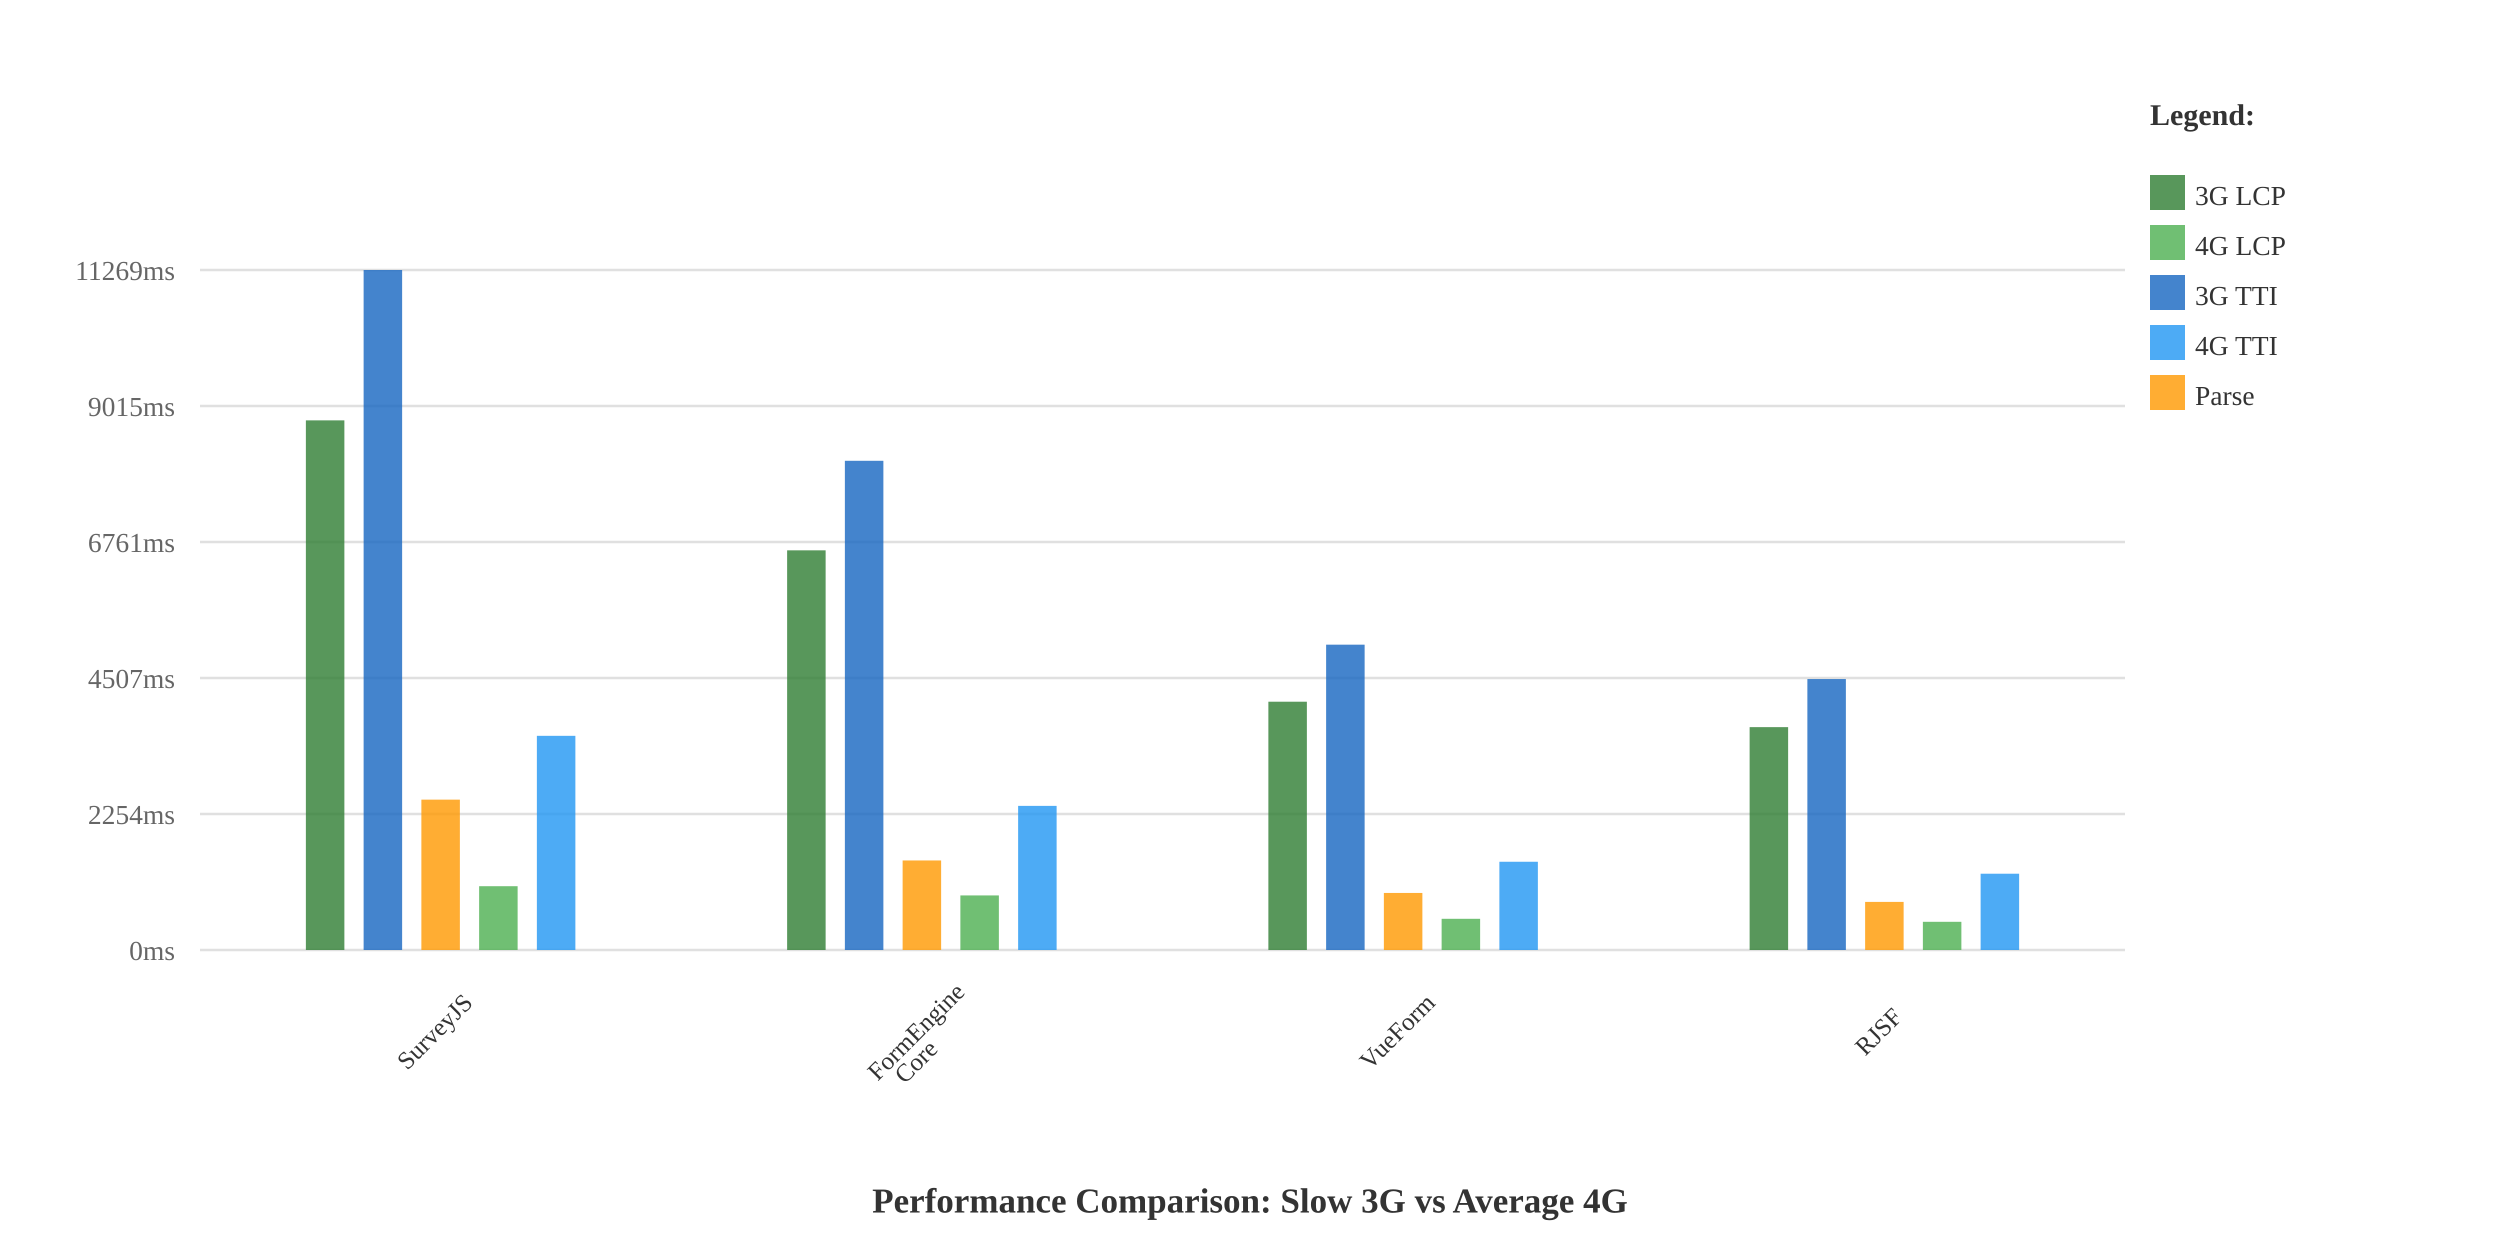
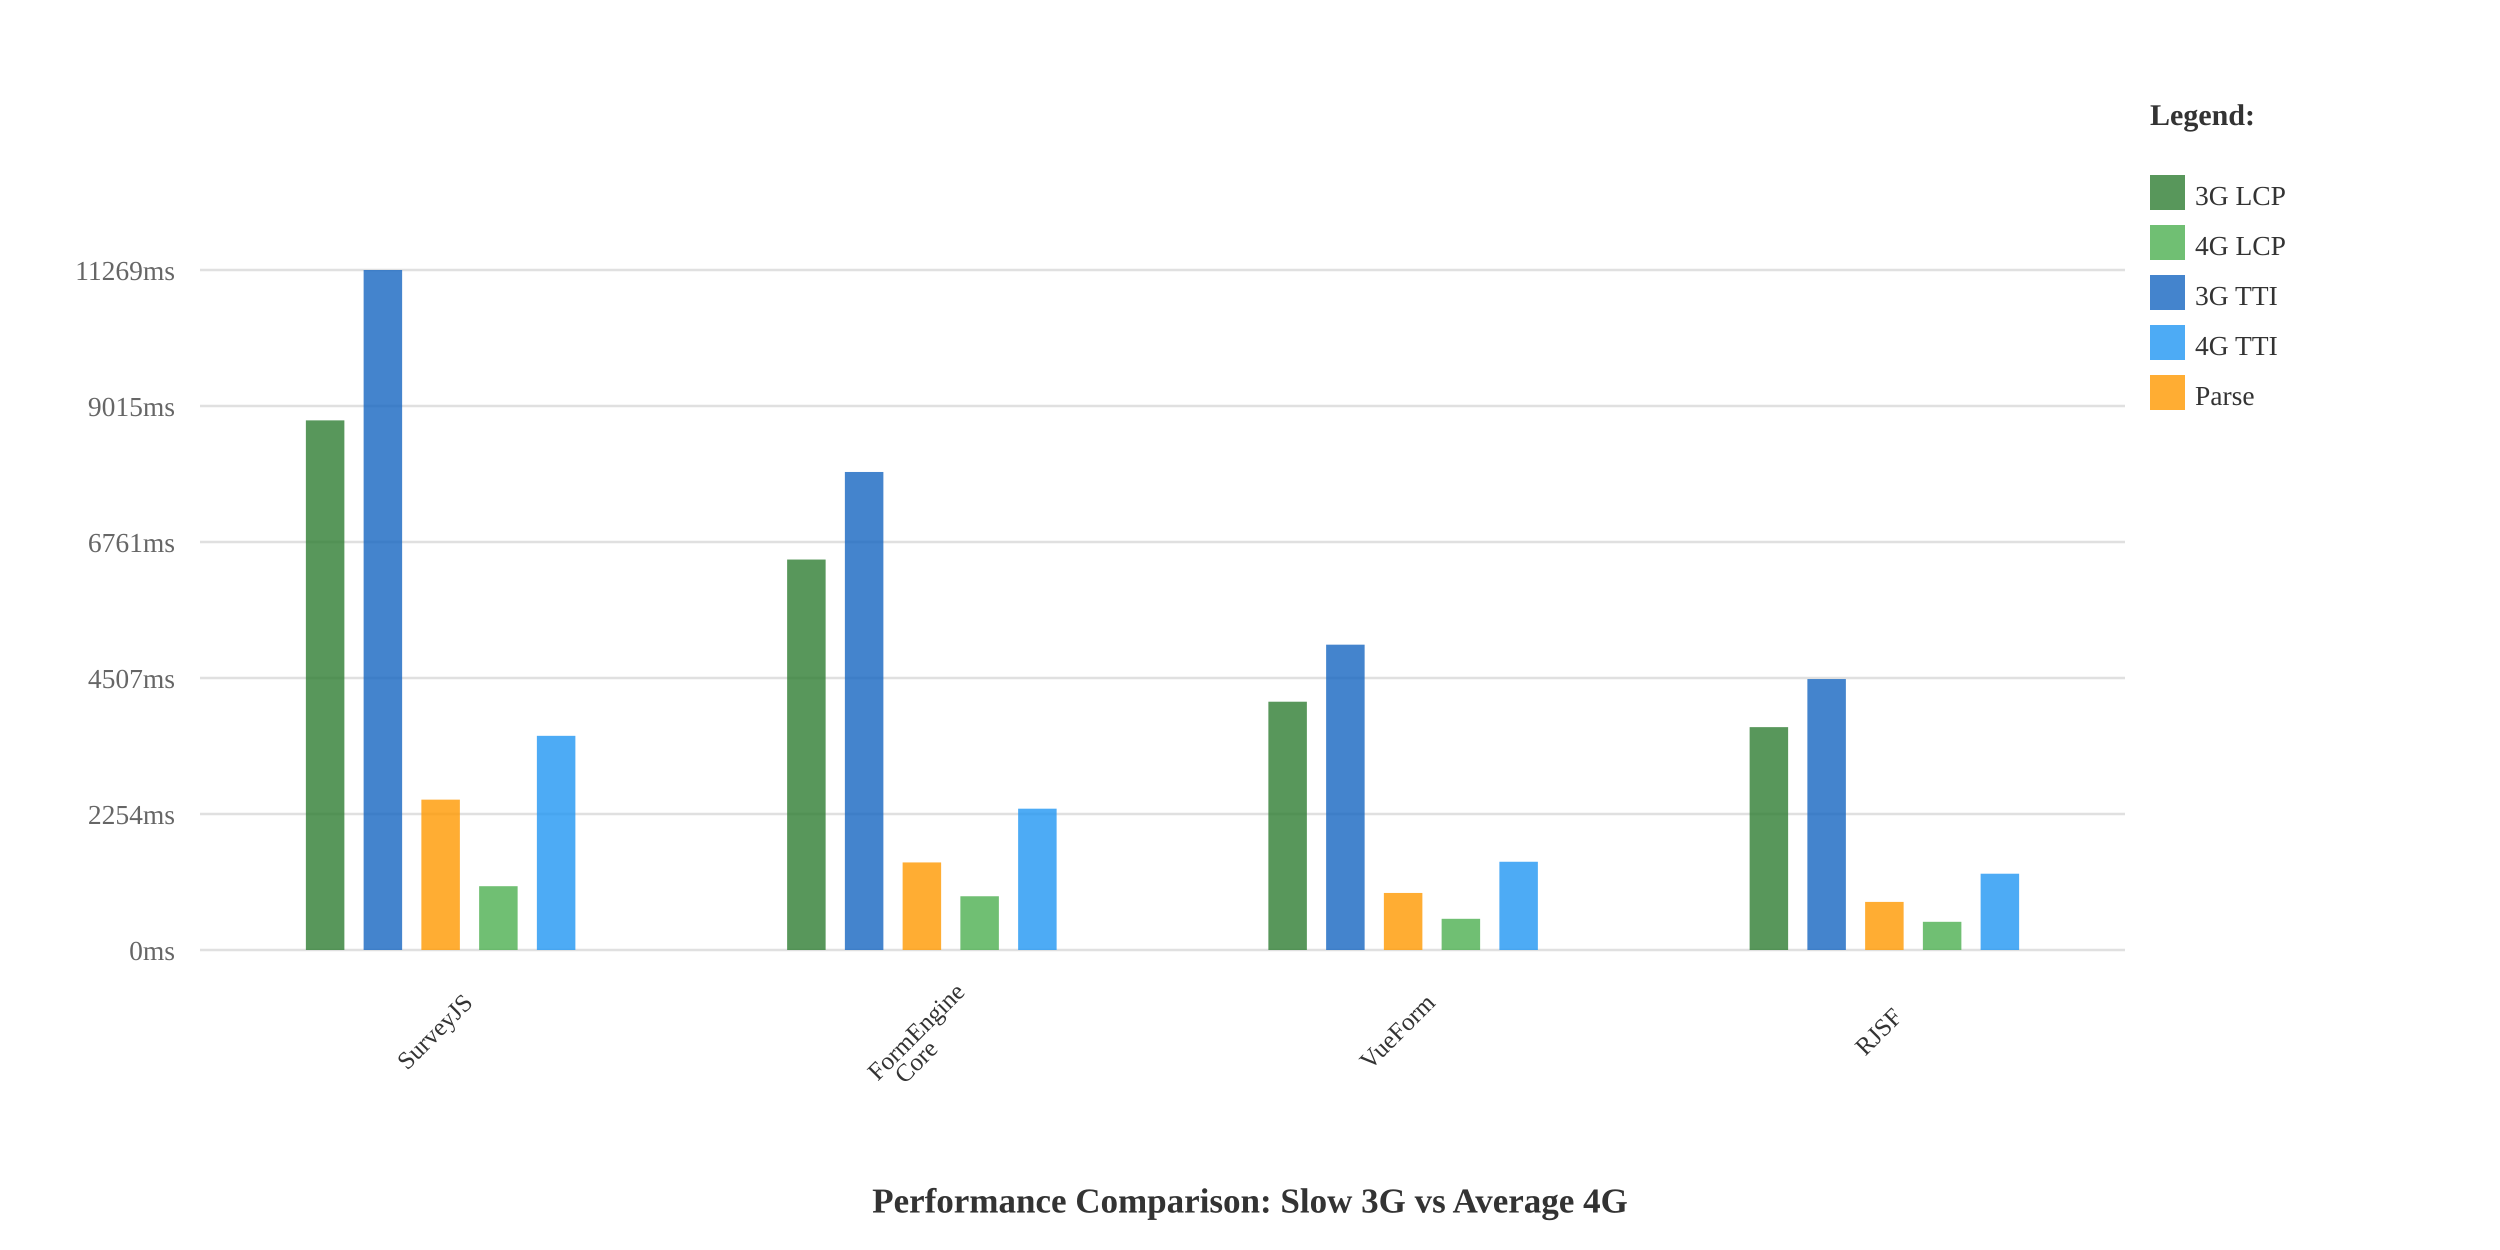
<svg xmlns="http://www.w3.org/2000/svg" width="1000" height="500" viewBox="0 0 1000 500">
  <rect width="1000" height="500" fill="white" />
  <line x1="80" y1="380" x2="850" y2="380" stroke="#e0e0e0" stroke-width="1" />
  <line x1="80" y1="325.6" x2="850" y2="325.6" stroke="#e0e0e0" stroke-width="1" />
  <line x1="80" y1="271.2" x2="850" y2="271.2" stroke="#e0e0e0" stroke-width="1" />
  <line x1="80" y1="216.8" x2="850" y2="216.8" stroke="#e0e0e0" stroke-width="1" />
  <line x1="80" y1="162.4" x2="850" y2="162.4" stroke="#e0e0e0" stroke-width="1" />
  <line x1="80" y1="108" x2="850" y2="108" stroke="#e0e0e0" stroke-width="1" />
  <rect x="122.35" y="168.146" width="15.4" height="211.854" fill="#2E7D32" opacity="0.8" />
  <rect x="145.45" y="108" width="15.4" height="272" fill="#1565C0" opacity="0.8" />
  <rect x="168.55" y="319.854" width="15.4" height="60.146" fill="#FF9800" opacity="0.8" />
  <rect x="191.65" y="354.48" width="15.4" height="25.52" fill="#4CAF50" opacity="0.8" />
  <rect x="214.75" y="294.334" width="15.4" height="85.666" fill="#2196F3" opacity="0.8" />
-   <rect x="314.85" y="220.134" width="15.4" height="159.866" fill="#2E7D32" opacity="0.8" />
-   <rect x="337.95" y="184.319" width="15.4" height="195.681" fill="#1565C0" opacity="0.8" />
-   <rect x="361.05" y="344.186" width="15.4" height="35.814" fill="#FF9800" opacity="0.8" />
-   <rect x="384.15" y="358.168" width="15.4" height="21.832" fill="#4CAF50" opacity="0.8" />
-   <rect x="407.25" y="322.353" width="15.4" height="57.647" fill="#2196F3" opacity="0.8" />
+   <rect x="314.85" y="223.816" width="15.4" height="156.184" fill="#2E7D32" opacity="0.8" />
+   <rect x="337.95" y="188.789" width="15.4" height="191.211" fill="#1565C0" opacity="0.8" />
+   <rect x="361.05" y="344.973" width="15.4" height="35.027" fill="#FF9800" opacity="0.8" />
+   <rect x="384.15" y="358.502" width="15.4" height="21.498" fill="#4CAF50" opacity="0.8" />
+   <rect x="407.25" y="323.475" width="15.4" height="56.525" fill="#2196F3" opacity="0.8" />
  <rect x="507.35" y="280.685" width="15.4" height="99.315" fill="#2E7D32" opacity="0.8" />
  <rect x="530.45" y="257.867" width="15.4" height="122.133" fill="#1565C0" opacity="0.8" />
  <rect x="553.55" y="357.182" width="15.4" height="22.818" fill="#FF9800" opacity="0.8" />
  <rect x="576.65" y="367.522" width="15.4" height="12.478" fill="#4CAF50" opacity="0.8" />
  <rect x="599.75" y="344.704" width="15.4" height="35.296" fill="#2196F3" opacity="0.8" />
  <rect x="699.85" y="290.855" width="15.4" height="89.145" fill="#2E7D32" opacity="0.8" />
  <rect x="722.95" y="271.617" width="15.4" height="108.383" fill="#1565C0" opacity="0.8" />
  <rect x="746.05" y="360.762" width="15.4" height="19.238" fill="#FF9800" opacity="0.8" />
  <rect x="769.15" y="368.723" width="15.4" height="11.277" fill="#4CAF50" opacity="0.8" />
  <rect x="792.25" y="349.485" width="15.4" height="30.515" fill="#2196F3" opacity="0.8" />
  <text x="70" y="384" text-anchor="end" font-size="11" fill="#666">0ms</text>
  <text x="70" y="329.6" text-anchor="end" font-size="11" fill="#666">2254ms</text>
  <text x="70" y="275.2" text-anchor="end" font-size="11" fill="#666">4507ms</text>
  <text x="70" y="220.8" text-anchor="end" font-size="11" fill="#666">6761ms</text>
  <text x="70" y="166.4" text-anchor="end" font-size="11" fill="#666">9015ms</text>
  <text x="70" y="112" text-anchor="end" font-size="11" fill="#666">11269ms</text>
  <text x="176.25" y="415" text-anchor="middle" font-size="10" fill="#333" transform="rotate(-45 176.25 415)">SurveyJS</text>
  <text x="368.75" y="415" text-anchor="middle" font-size="10" fill="#333" transform="rotate(-45 368.75 415)">FormEngine</text>
  <text x="368.75" y="427" text-anchor="middle" font-size="10" fill="#333" transform="rotate(-45 368.75 427)">Core</text>
  <text x="561.25" y="415" text-anchor="middle" font-size="10" fill="#333" transform="rotate(-45 561.25 415)">VueForm</text>
  <text x="753.75" y="415" text-anchor="middle" font-size="10" fill="#333" transform="rotate(-45 753.75 415)">RJSF</text>
  <text x="500" y="485" text-anchor="middle" font-size="14" font-weight="600" fill="#333">Performance Comparison: Slow 3G vs Average 4G</text>
  <g transform="translate(860, 50)">
    <text x="0" y="0" font-size="12" font-weight="600" fill="#333">Legend:</text>
  </g>
  <g transform="translate(860, 70)">
    <rect width="14" height="14" fill="#2E7D32" opacity="0.8" />
    <text x="18" y="12" font-size="11" fill="#333">3G LCP</text>
  </g>
  <g transform="translate(860, 90)">
    <rect width="14" height="14" fill="#4CAF50" opacity="0.8" />
    <text x="18" y="12" font-size="11" fill="#333">4G LCP</text>
  </g>
  <g transform="translate(860, 110)">
    <rect width="14" height="14" fill="#1565C0" opacity="0.8" />
    <text x="18" y="12" font-size="11" fill="#333">3G TTI</text>
  </g>
  <g transform="translate(860, 130)">
    <rect width="14" height="14" fill="#2196F3" opacity="0.8" />
    <text x="18" y="12" font-size="11" fill="#333">4G TTI</text>
  </g>
  <g transform="translate(860, 150)">
    <rect width="14" height="14" fill="#FF9800" opacity="0.8" />
    <text x="18" y="12" font-size="11" fill="#333">Parse</text>
  </g>
</svg>
